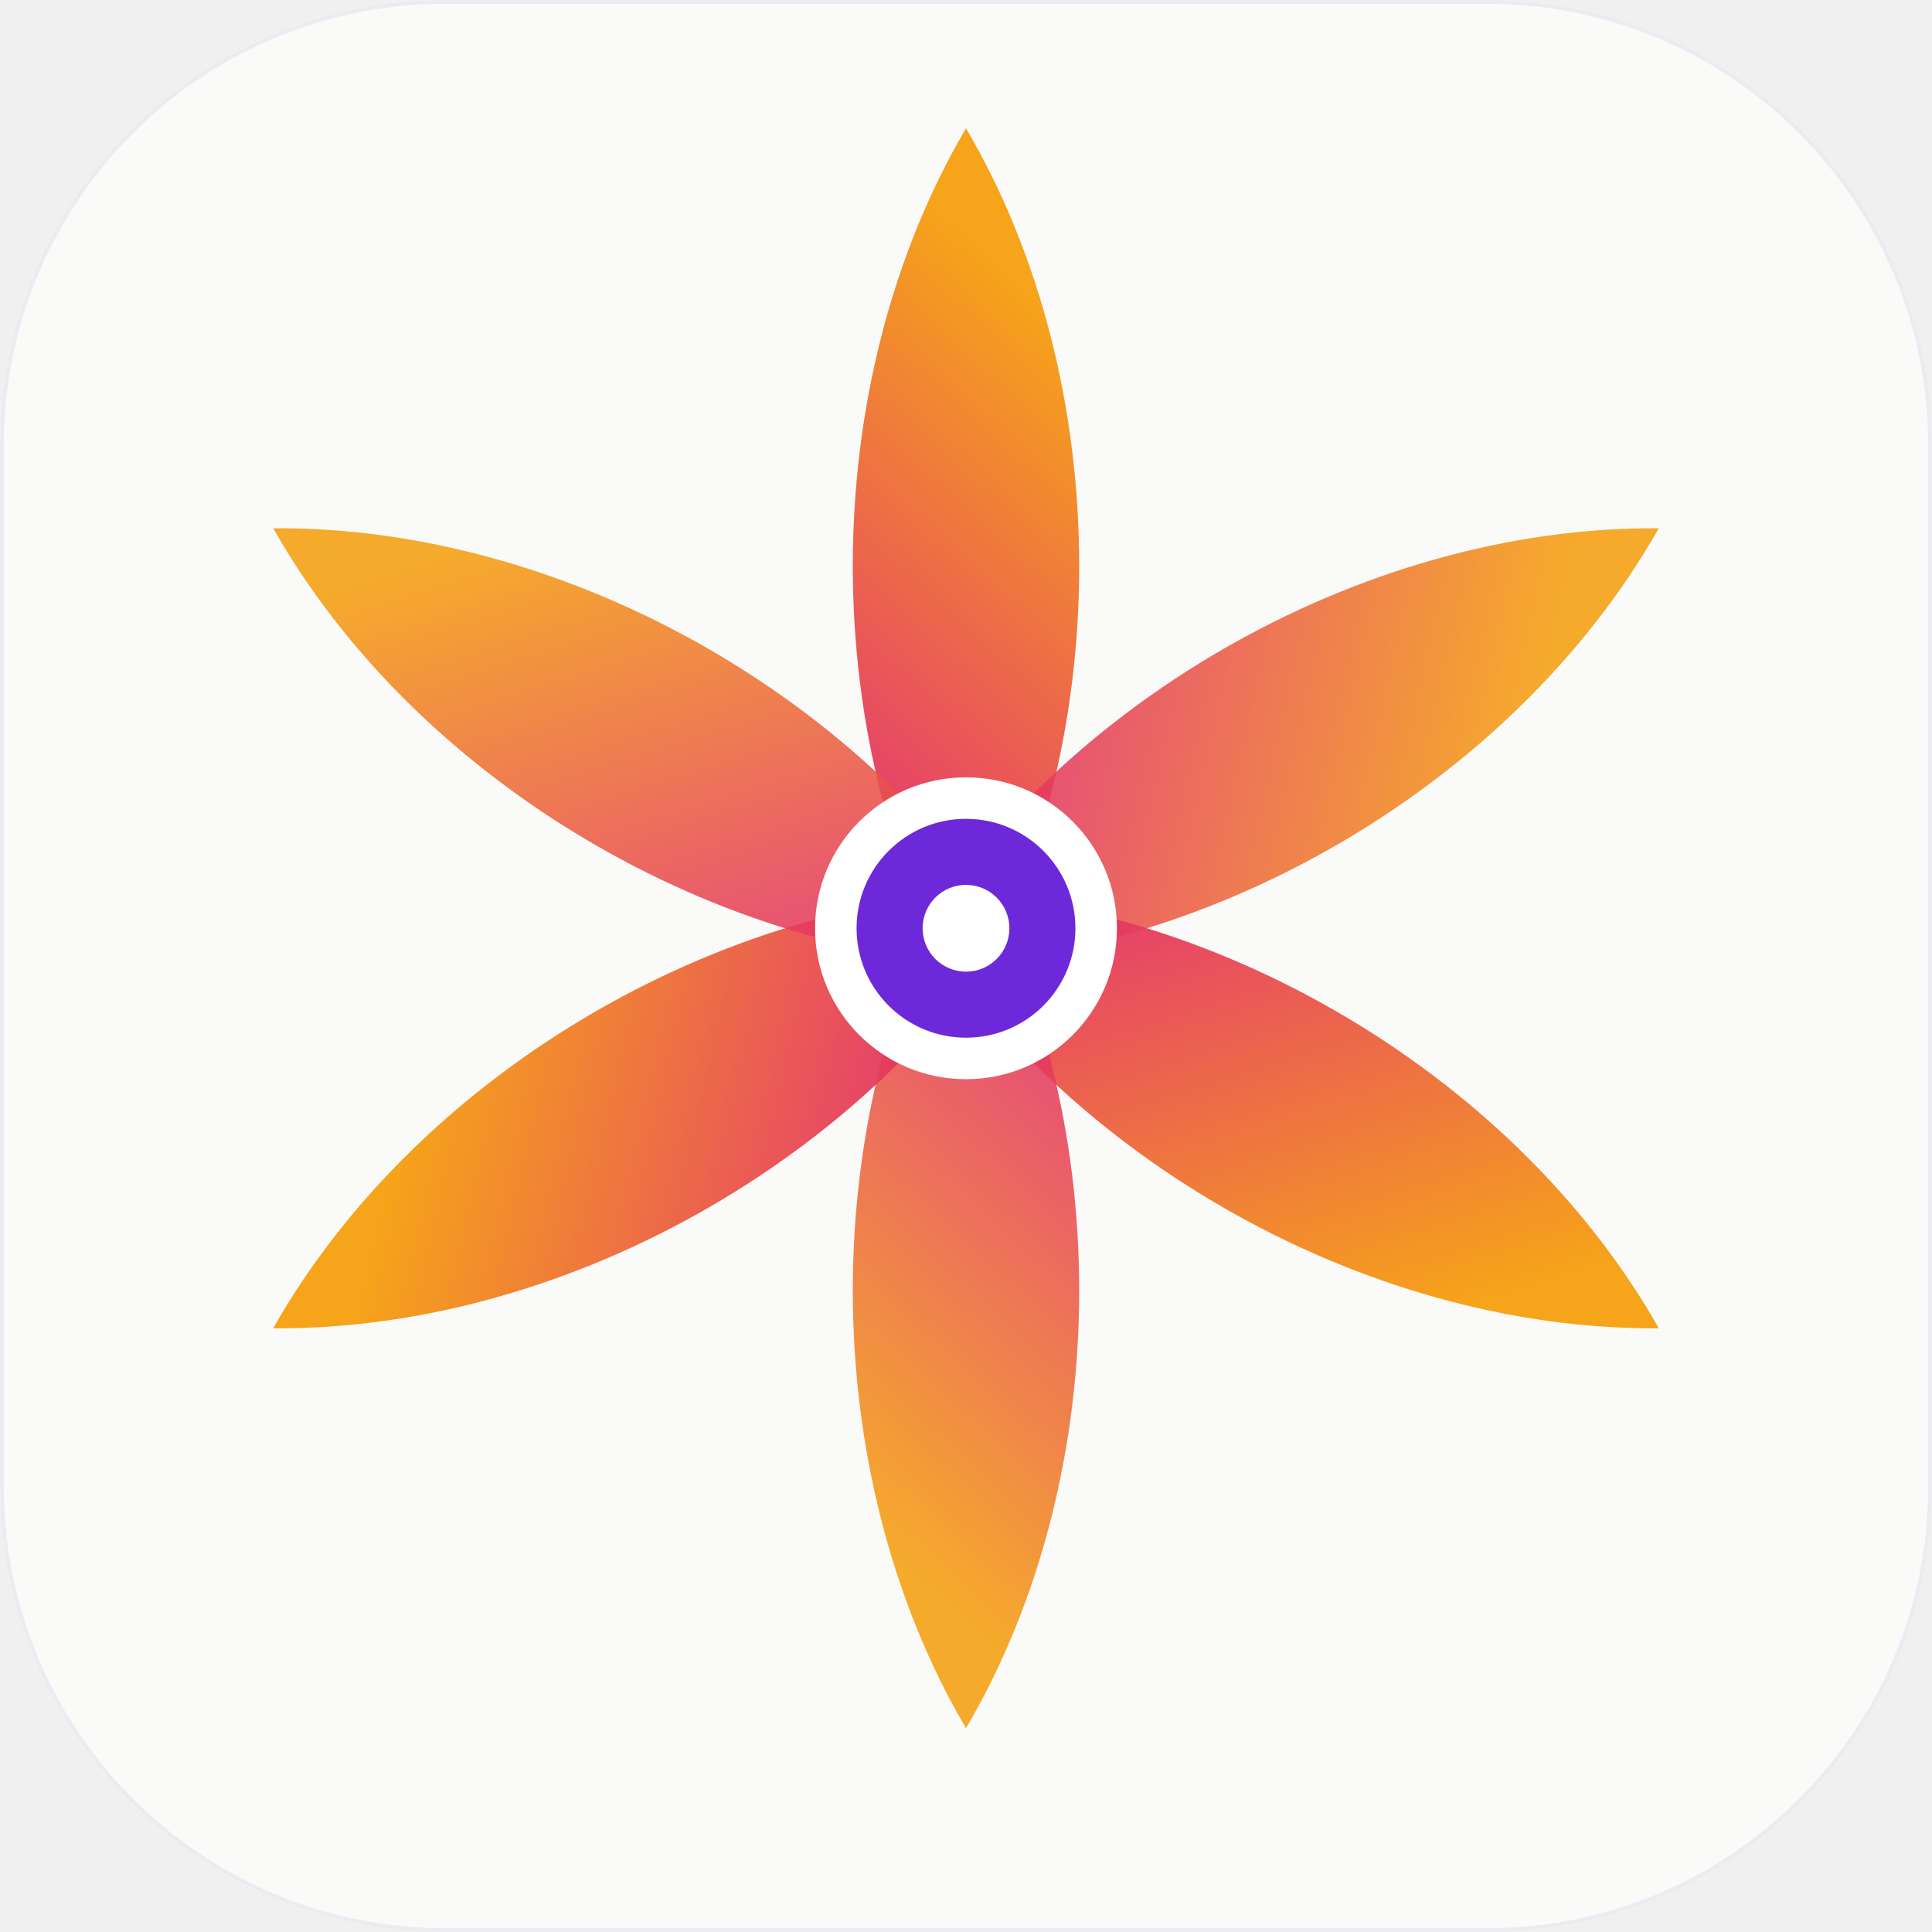
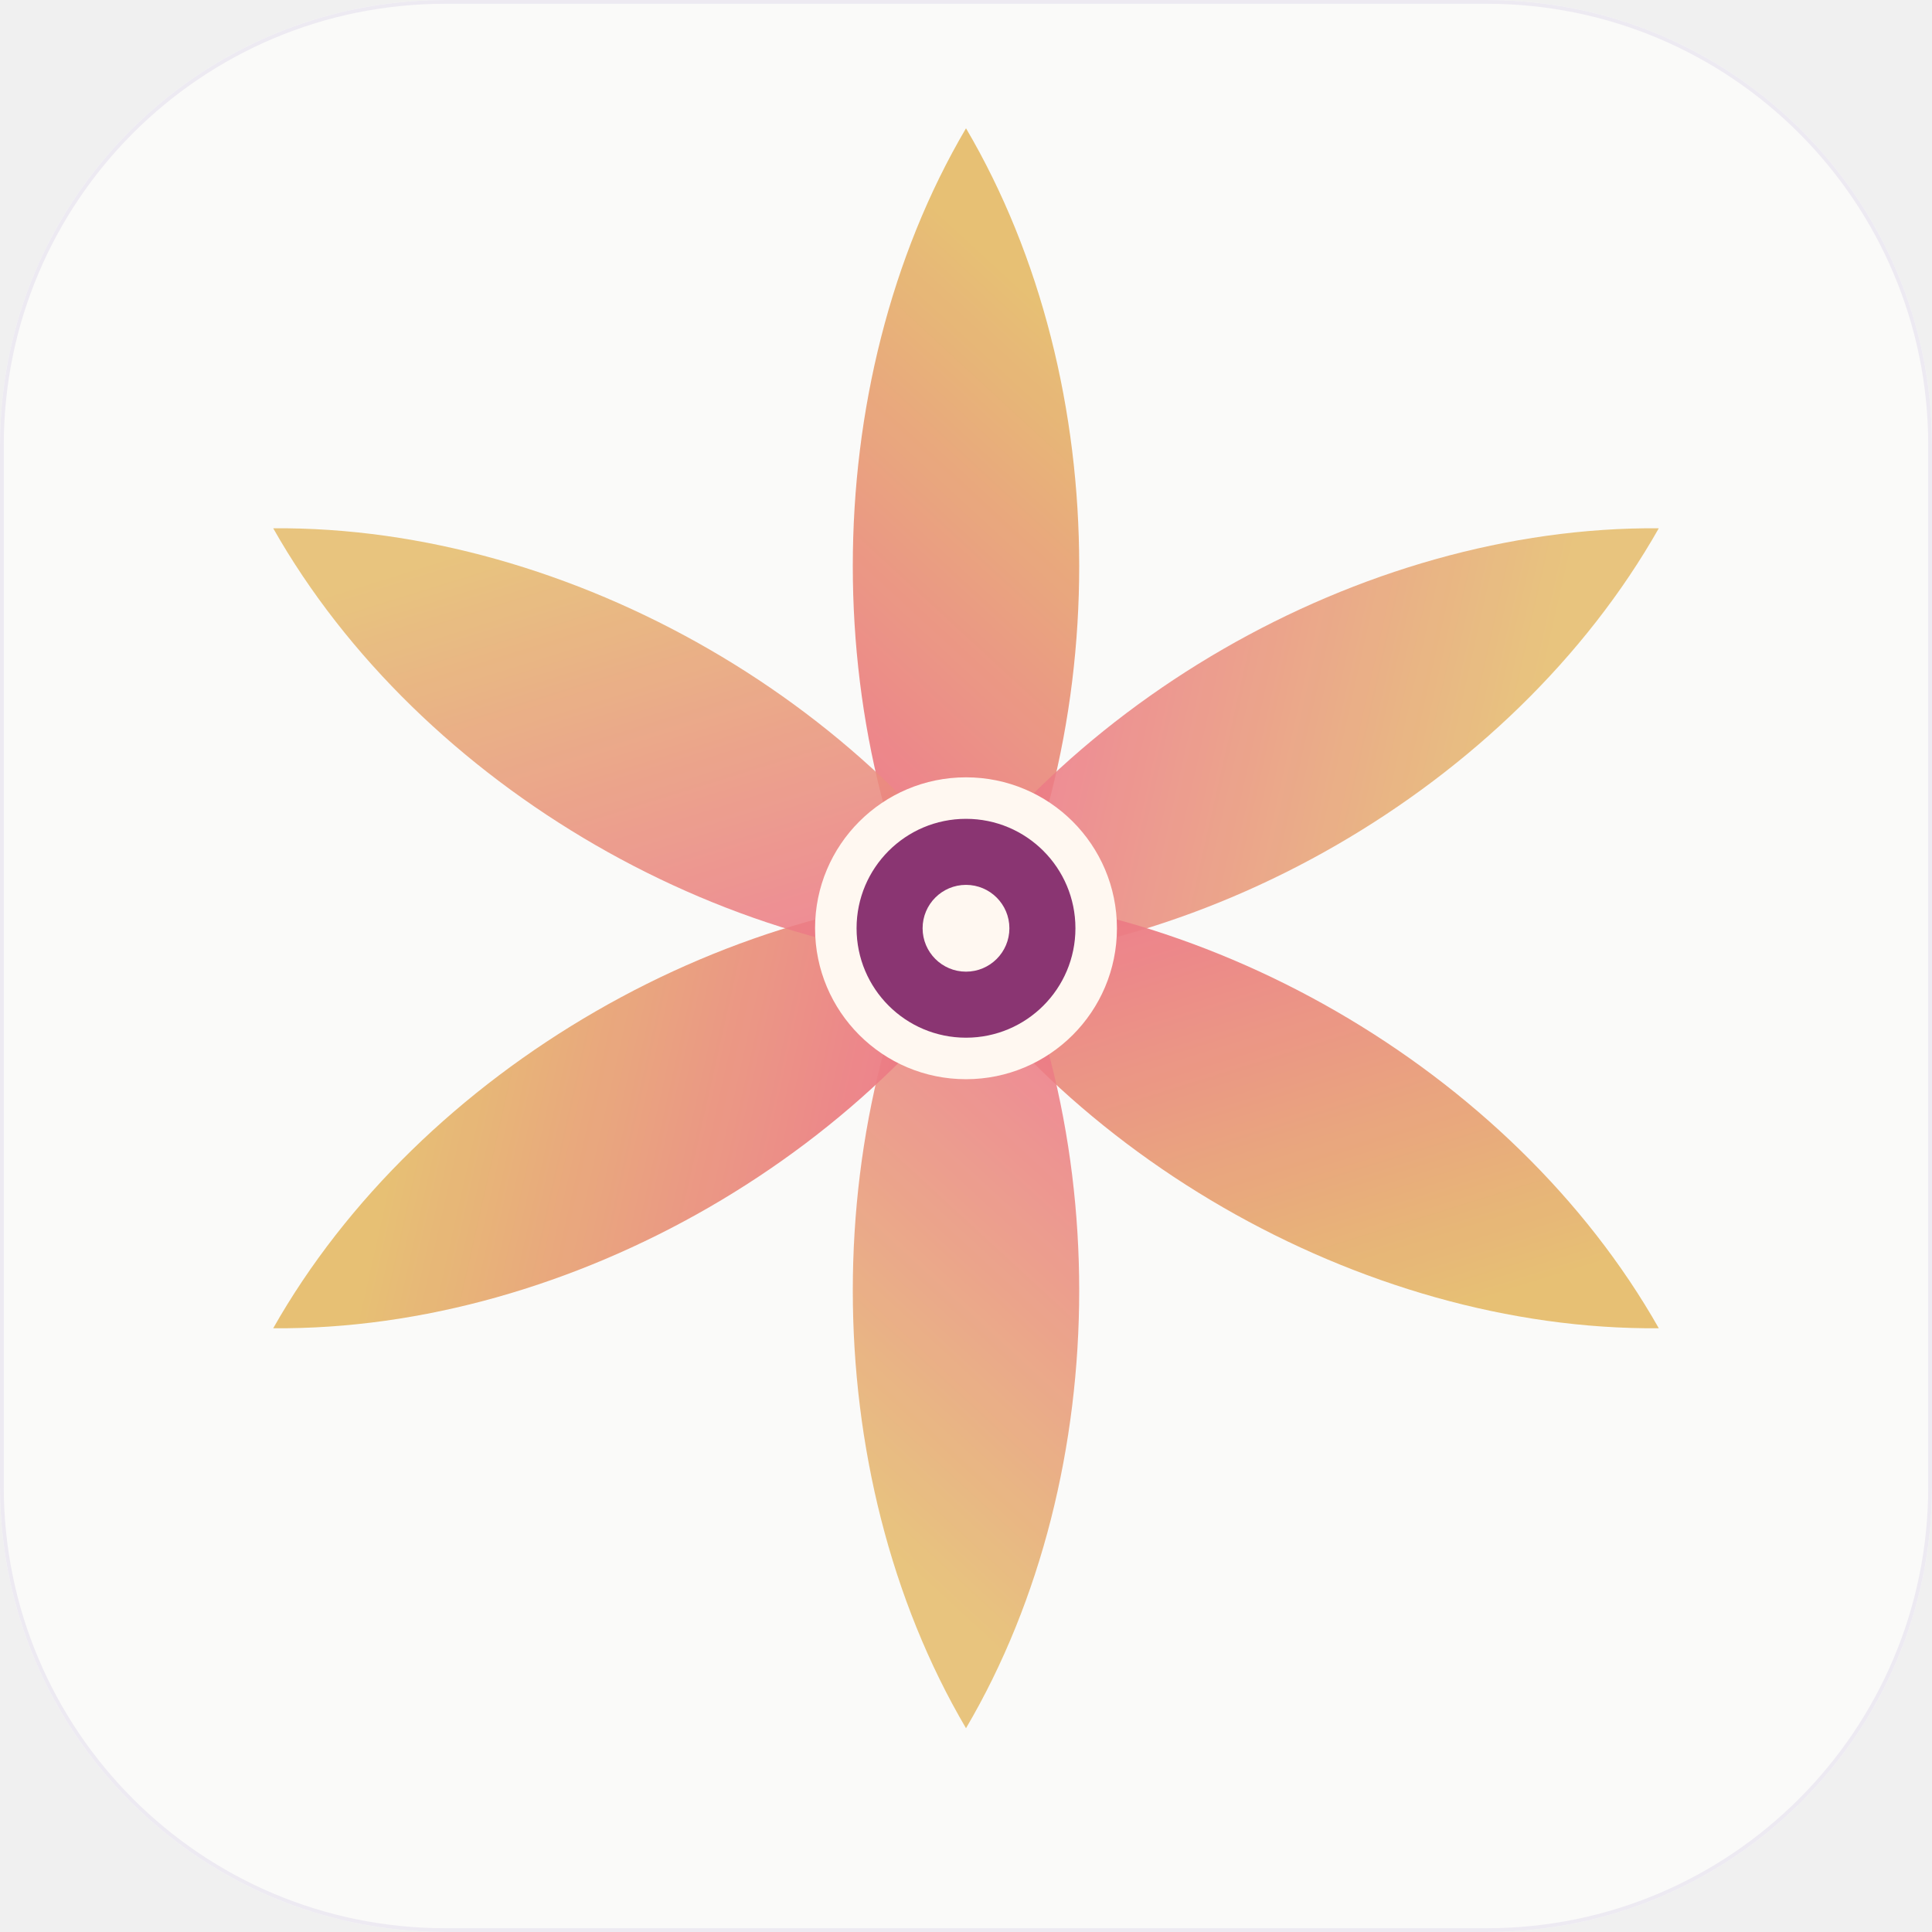
<svg xmlns="http://www.w3.org/2000/svg" width="512" height="512" viewBox="0 0 512 512" role="img" aria-label="Femio app icon">
  <defs>
    <linearGradient id="fbloomIcon" x1="150" y1="380" x2="362" y2="150" gradientUnits="userSpaceOnUse">
-       <stop offset="0" stop-color="#7C3AED" />
-       <stop offset=".5" stop-color="#E11D74" />
-       <stop offset="1" stop-color="#F59E0B" />
+       <stop offset="0" stop-color="#C56EA7" />
+       <stop offset=".5" stop-color="#EE6A8C" />
+       <stop offset="1" stop-color="#E5BC6B" />
    </linearGradient>
  </defs>
  <rect x="0" y="0" width="512" height="512" rx="118" fill="#FAFAF9" />
  <rect x="0.5" y="0.5" width="511" height="511" rx="117.5" fill="none" stroke="#EDEAF2" stroke-width="1" />
  <g transform="translate(256,246)" fill="url(#fbloomIcon)">
    <path d="M0,20 C40,-48 40,-144 0,-212 C-40,-144 -40,-48 0,20 Z" opacity=".94" transform="rotate(0)" />
    <path d="M0,20 C40,-48 40,-144 0,-212 C-40,-144 -40,-48 0,20 Z" opacity=".86" transform="rotate(60)" />
    <path d="M0,20 C40,-48 40,-144 0,-212 C-40,-144 -40,-48 0,20 Z" opacity=".94" transform="rotate(120)" />
    <path d="M0,20 C40,-48 40,-144 0,-212 C-40,-144 -40,-48 0,20 Z" opacity=".86" transform="rotate(180)" />
    <path d="M0,20 C40,-48 40,-144 0,-212 C-40,-144 -40,-48 0,20 Z" opacity=".94" transform="rotate(240)" />
    <path d="M0,20 C40,-48 40,-144 0,-212 C-40,-144 -40,-48 0,20 Z" opacity=".86" transform="rotate(300)" />
  </g>
-   <circle cx="256" cy="246" r="40" fill="#FFFFFF" />
-   <circle cx="256" cy="246" r="29" fill="#6D28D9" />
-   <circle cx="256" cy="246" r="11.5" fill="#FFFFFF" />
+   <circle cx="256" cy="246" r="40" fill="#FFF8F1" />
+   <circle cx="256" cy="246" r="29" fill="#8A3572" />
+   <circle cx="256" cy="246" r="11.5" fill="#FFF8F1" />
</svg>
